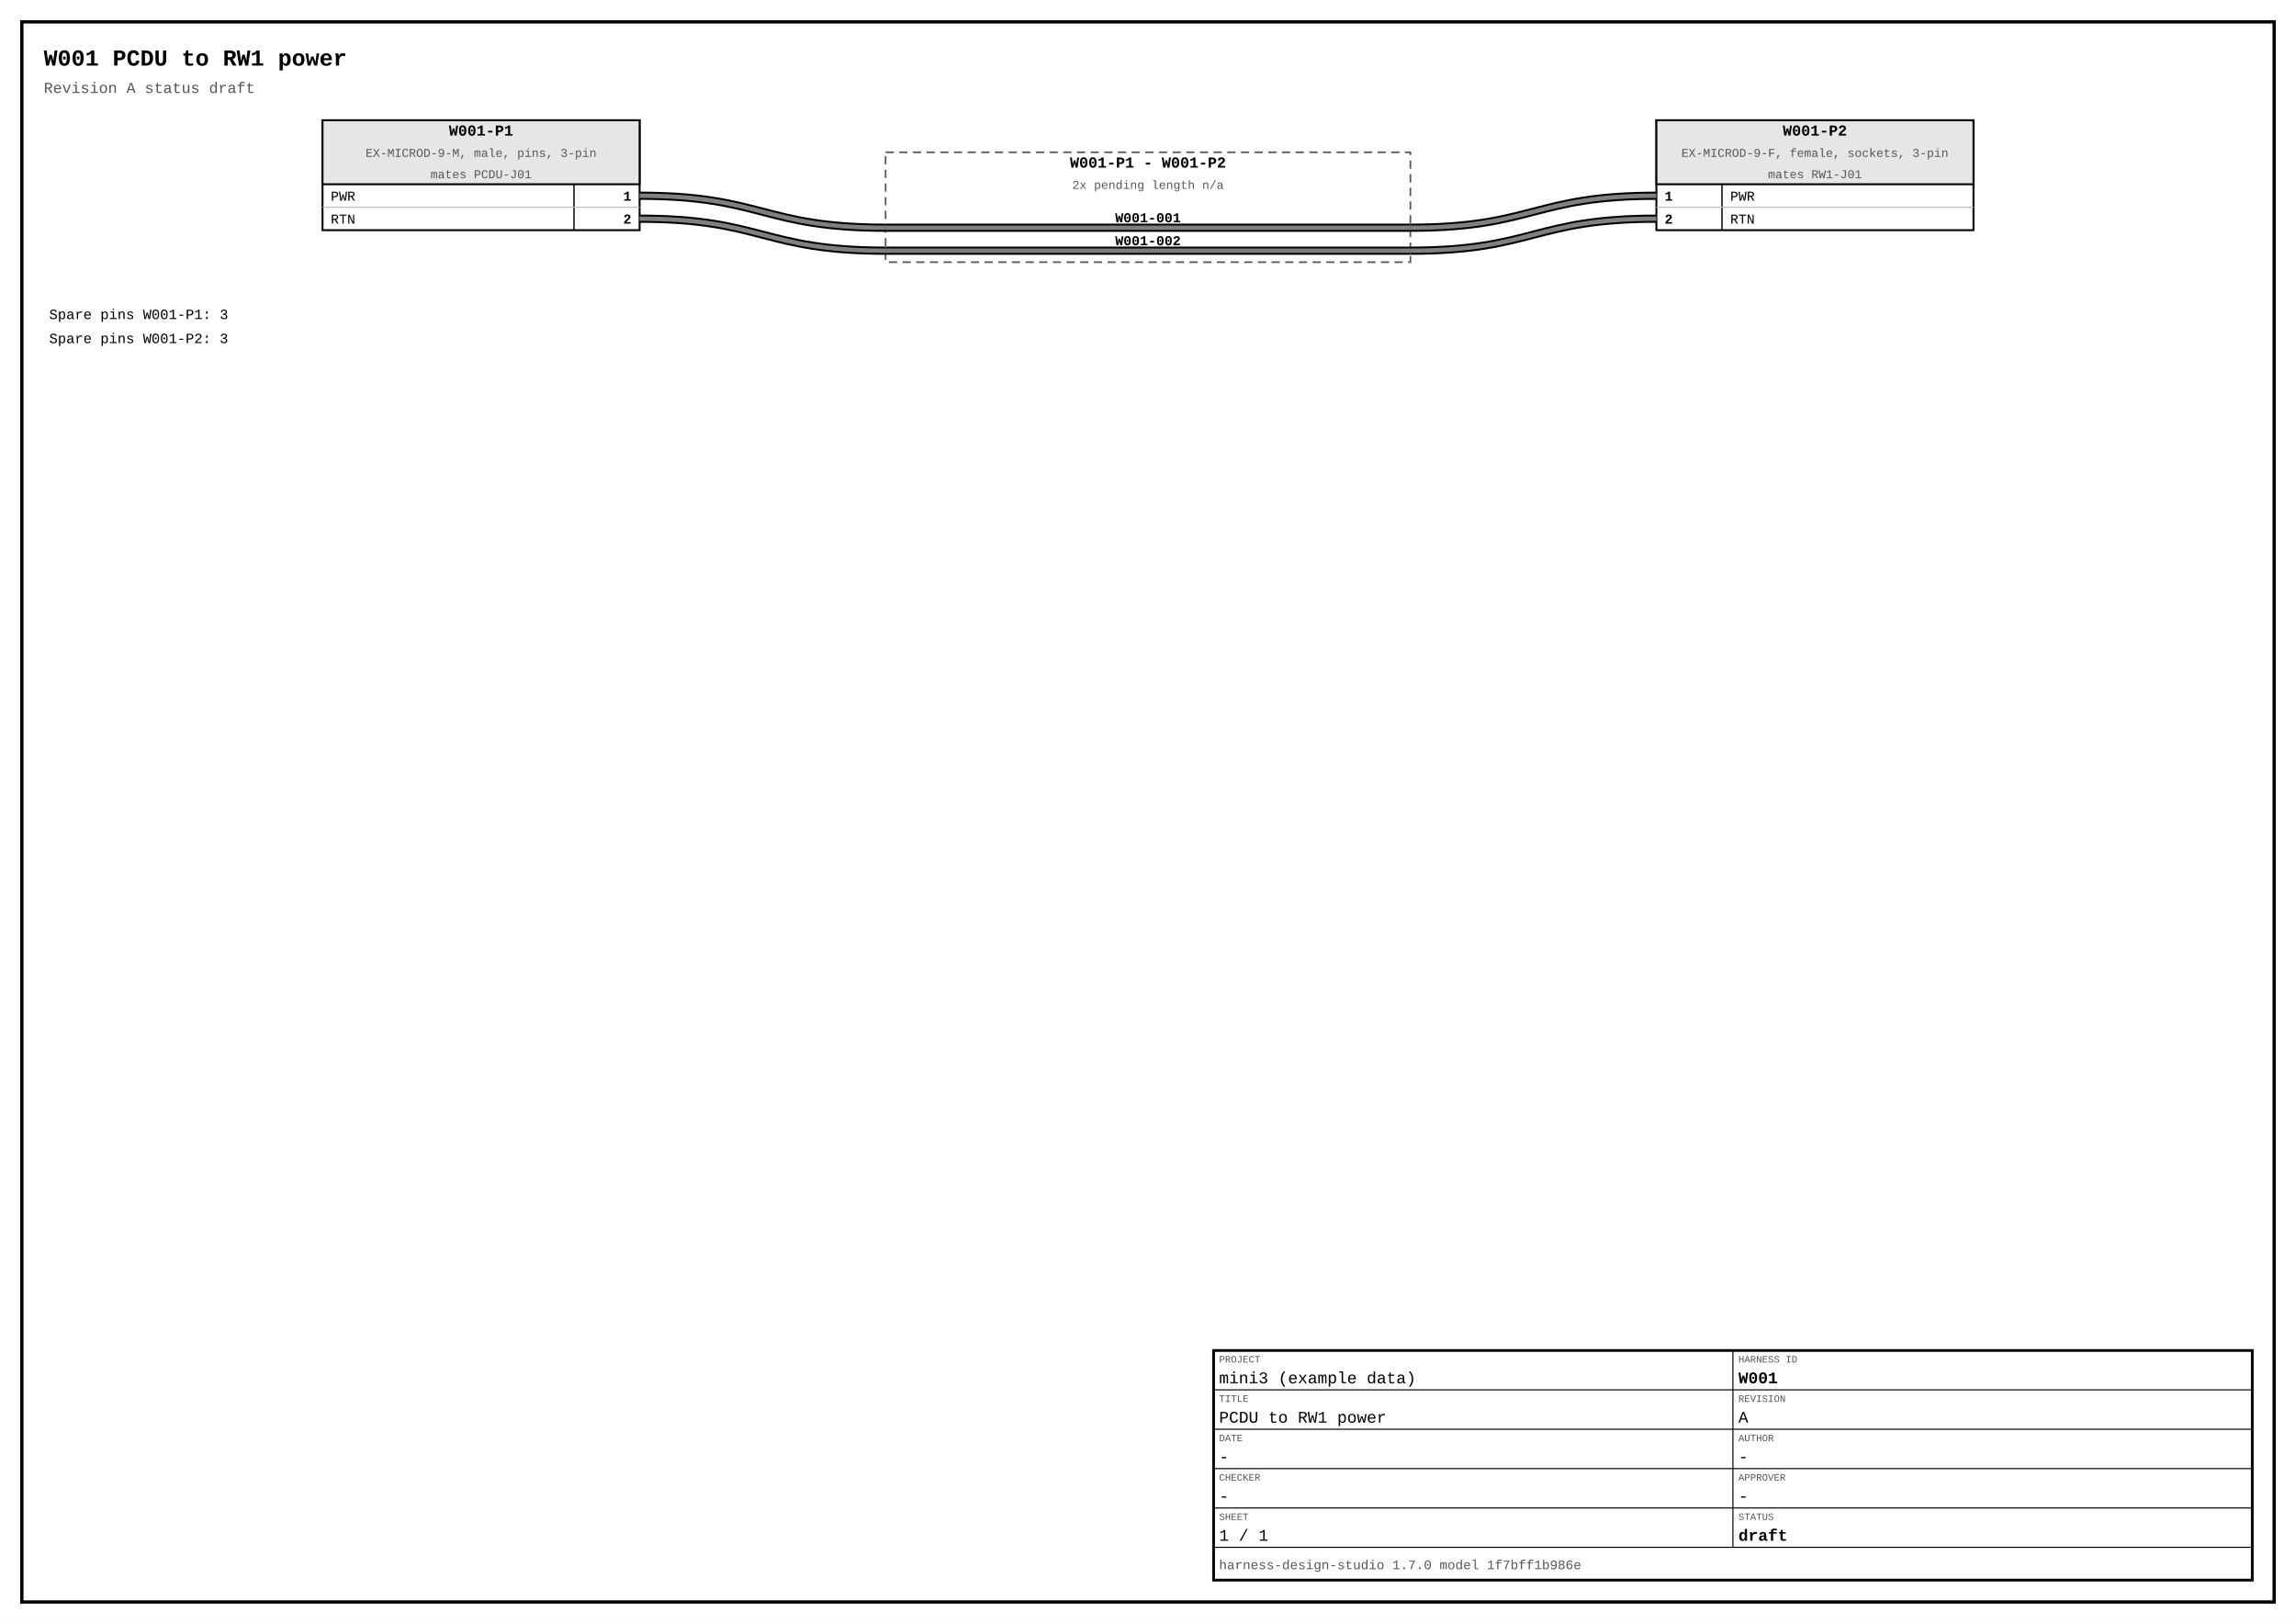
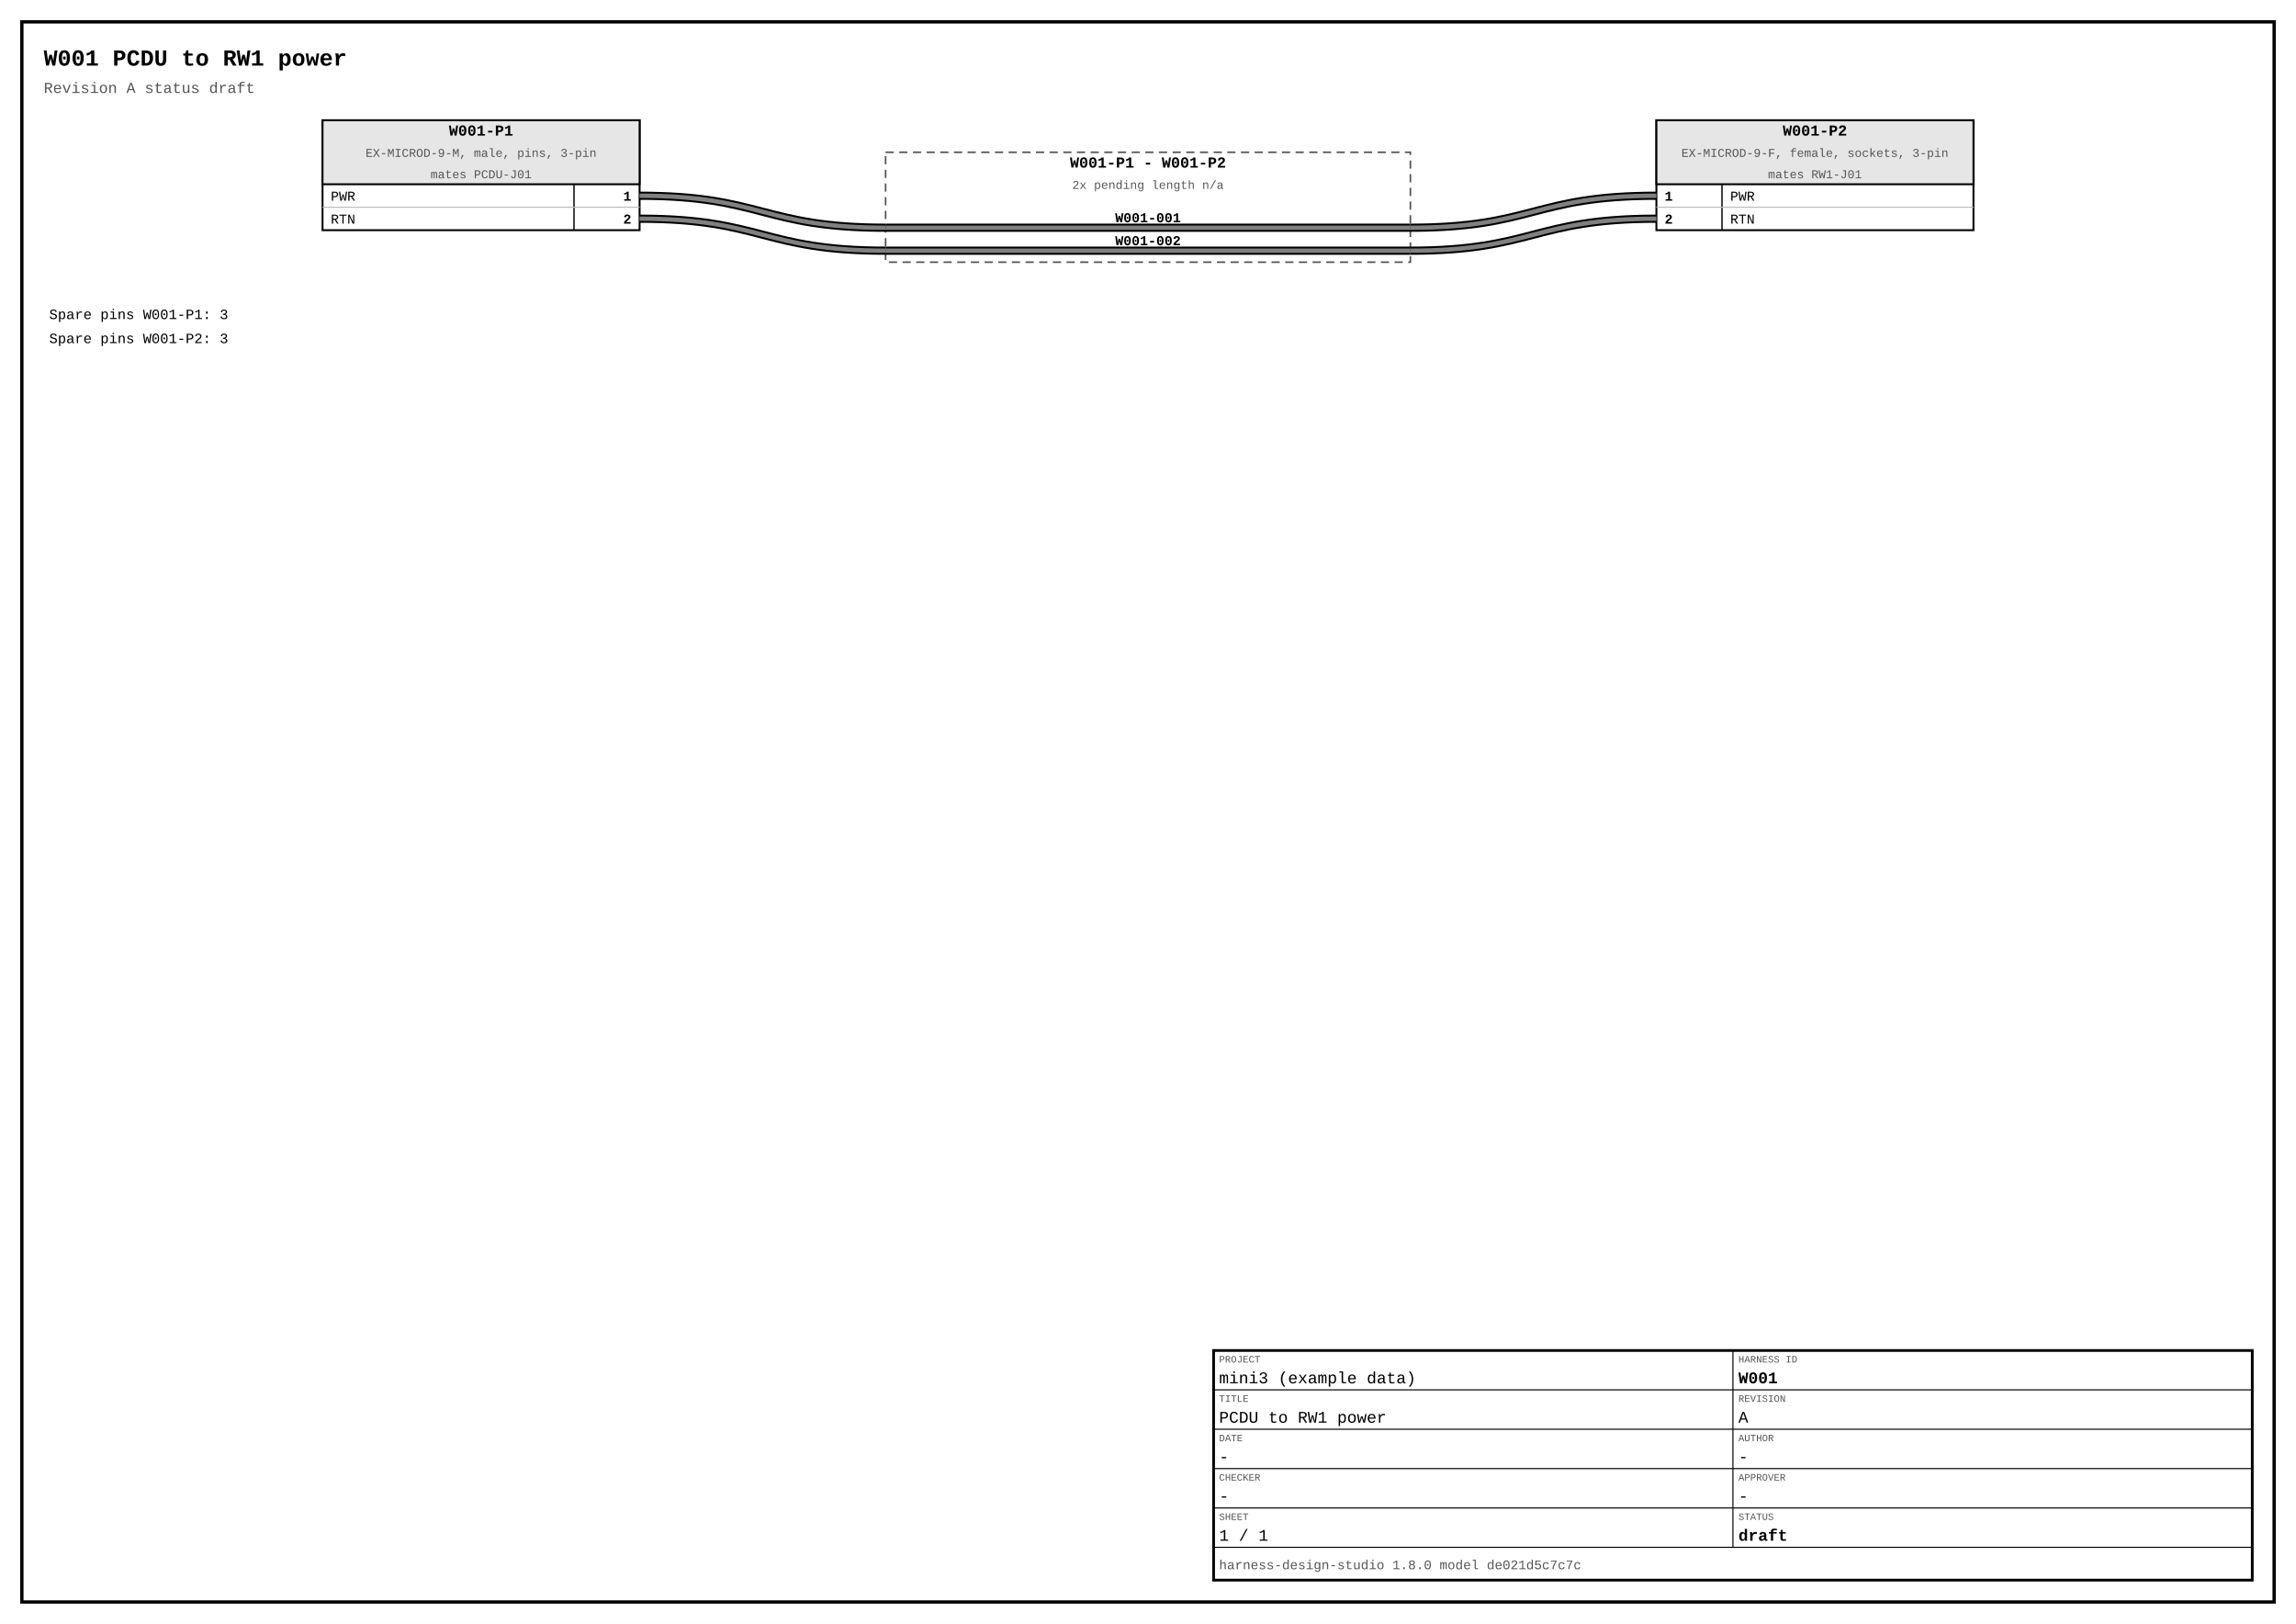
<svg xmlns="http://www.w3.org/2000/svg" width="420mm" height="297mm" viewBox="0 0 420 297" font-family="Courier New, Courier, monospace">
  <rect x="0" y="0" width="420" height="297" fill="#ffffff" />
  <rect x="4" y="4" width="412" height="289" fill="none" stroke="#000000" stroke-width="0.6" />
  <text x="8" y="12" font-size="4.2" font-weight="bold" text-anchor="start" fill="#000000">W001  PCDU to RW1 power</text>
  <text x="8" y="17" font-size="2.8" text-anchor="start" fill="#555555">Revision A  status draft</text>
  <rect x="59" y="22" width="58" height="20.1" fill="#ffffff" stroke="#000000" stroke-width="0.35" />
  <rect x="59" y="22" width="58" height="11.7" fill="#e6e6e6" stroke="#000000" stroke-width="0.35" />
  <text x="88" y="24.8" font-size="2.8" font-weight="bold" text-anchor="middle" fill="#000000">W001-P1</text>
  <text x="88" y="28.7" font-size="2.2" text-anchor="middle" fill="#555555">EX-MICROD-9-M, male, pins, 3-pin</text>
  <text x="88" y="32.6" font-size="2.2" text-anchor="middle" fill="#555555">mates PCDU-J01</text>
  <line x1="105" y1="33.7" x2="105" y2="42.1" stroke="#000000" stroke-width="0.25" />
  <line x1="59" y1="37.9" x2="117" y2="37.9" stroke="#bbbbbb" stroke-width="0.2" />
  <text x="60.5" y="36.7" font-size="2.5" text-anchor="start" fill="#000000" data-ref="sig/W001-P1/1">PWR</text>
  <text x="115.5" y="36.7" font-size="2.5" font-weight="bold" text-anchor="end" fill="#000000" data-ref="pin/W001-P1/1">1</text>
  <text x="60.5" y="40.9" font-size="2.5" text-anchor="start" fill="#000000" data-ref="sig/W001-P1/2">RTN</text>
  <text x="115.5" y="40.9" font-size="2.5" font-weight="bold" text-anchor="end" fill="#000000" data-ref="pin/W001-P1/2">2</text>
  <rect x="303" y="22" width="58" height="20.1" fill="#ffffff" stroke="#000000" stroke-width="0.35" />
  <rect x="303" y="22" width="58" height="11.7" fill="#e6e6e6" stroke="#000000" stroke-width="0.35" />
  <text x="332" y="24.8" font-size="2.8" font-weight="bold" text-anchor="middle" fill="#000000">W001-P2</text>
  <text x="332" y="28.7" font-size="2.2" text-anchor="middle" fill="#555555">EX-MICROD-9-F, female, sockets, 3-pin</text>
  <text x="332" y="32.6" font-size="2.2" text-anchor="middle" fill="#555555">mates RW1-J01</text>
  <line x1="315" y1="33.7" x2="315" y2="42.1" stroke="#000000" stroke-width="0.25" />
  <line x1="303" y1="37.9" x2="361" y2="37.9" stroke="#bbbbbb" stroke-width="0.2" />
  <text x="304.5" y="36.7" font-size="2.5" font-weight="bold" text-anchor="start" fill="#000000" data-ref="pin/W001-P2/1">1</text>
  <text x="316.5" y="36.7" font-size="2.5" text-anchor="start" fill="#000000" data-ref="sig/W001-P2/1">PWR</text>
  <text x="304.5" y="40.9" font-size="2.5" font-weight="bold" text-anchor="start" fill="#000000" data-ref="pin/W001-P2/2">2</text>
  <text x="316.5" y="40.9" font-size="2.5" text-anchor="start" fill="#000000" data-ref="sig/W001-P2/2">RTN</text>
  <rect x="162" y="27.85" width="96" height="20.1" fill="none" stroke="#555555" stroke-width="0.3" stroke-dasharray="1.5 1" />
  <text x="210" y="30.65" font-size="2.8" font-weight="bold" text-anchor="middle" fill="#000000">W001-P1 - W001-P2</text>
  <text x="210" y="34.55" font-size="2.2" text-anchor="middle" fill="#555555">2x  pending  length n/a</text>
  <path d="M 117 35.8 C 139.5 35.8 139.5 41.65 162 41.65" fill="none" stroke="#000000" stroke-width="1.5" />
  <line x1="162" y1="41.65" x2="258" y2="41.65" stroke="#000000" stroke-width="1.5" />
  <path d="M 258 41.65 C 280.5 41.65 280.5 35.8 303 35.8" fill="none" stroke="#000000" stroke-width="1.5" />
  <path d="M 117 35.8 C 139.5 35.8 139.5 41.65 162 41.65" fill="none" stroke="#808080" stroke-width="0.8" />
  <line x1="162" y1="41.65" x2="258" y2="41.65" stroke="#808080" stroke-width="0.8" />
  <path d="M 258 41.65 C 280.5 41.65 280.5 35.8 303 35.8" fill="none" stroke="#808080" stroke-width="0.8" />
  <text x="210" y="40.65" font-size="2.5" font-weight="bold" text-anchor="middle" fill="#000000">W001-001</text>
  <path d="M 117 40 C 139.5 40 139.5 45.85 162 45.85" fill="none" stroke="#000000" stroke-width="1.5" />
  <line x1="162" y1="45.85" x2="258" y2="45.85" stroke="#000000" stroke-width="1.5" />
  <path d="M 258 45.85 C 280.5 45.85 280.5 40 303 40" fill="none" stroke="#000000" stroke-width="1.5" />
  <path d="M 117 40 C 139.5 40 139.5 45.85 162 45.85" fill="none" stroke="#808080" stroke-width="0.8" />
  <line x1="162" y1="45.85" x2="258" y2="45.85" stroke="#808080" stroke-width="0.8" />
  <path d="M 258 45.85 C 280.5 45.85 280.5 40 303 40" fill="none" stroke="#808080" stroke-width="0.8" />
  <text x="210" y="44.85" font-size="2.5" font-weight="bold" text-anchor="middle" fill="#000000">W001-002</text>
  <text x="9" y="58.35" font-size="2.6" text-anchor="start" fill="#000000">Spare pins W001-P1: 3</text>
  <text x="9" y="62.75" font-size="2.6" text-anchor="start" fill="#000000">Spare pins W001-P2: 3</text>
  <rect x="222" y="247" width="190" height="42" fill="none" stroke="#000000" stroke-width="0.5" />
  <line x1="222" y1="247" x2="317" y2="247" stroke="#000000" stroke-width="0.2" />
  <text x="223" y="249.2" font-size="1.8" text-anchor="start" fill="#555555">PROJECT</text>
  <text x="223" y="253" font-size="3" text-anchor="start" fill="#000000">mini3 (example data)</text>
  <line x1="317" y1="247" x2="412" y2="247" stroke="#000000" stroke-width="0.2" />
  <text x="318" y="249.2" font-size="1.8" text-anchor="start" fill="#555555">HARNESS ID</text>
  <text x="318" y="253" font-size="3" font-weight="bold" text-anchor="start" fill="#000000">W001</text>
  <line x1="222" y1="254.2" x2="317" y2="254.2" stroke="#000000" stroke-width="0.2" />
  <text x="223" y="256.4" font-size="1.8" text-anchor="start" fill="#555555">TITLE</text>
  <text x="223" y="260.2" font-size="3" text-anchor="start" fill="#000000">PCDU to RW1 power</text>
  <line x1="317" y1="254.2" x2="412" y2="254.2" stroke="#000000" stroke-width="0.2" />
  <text x="318" y="256.4" font-size="1.8" text-anchor="start" fill="#555555">REVISION</text>
  <text x="318" y="260.2" font-size="3" text-anchor="start" fill="#000000">A</text>
  <line x1="222" y1="261.4" x2="317" y2="261.4" stroke="#000000" stroke-width="0.2" />
  <text x="223" y="263.6" font-size="1.8" text-anchor="start" fill="#555555">DATE</text>
  <text x="223" y="267.4" font-size="3" text-anchor="start" fill="#000000">-</text>
  <line x1="317" y1="261.4" x2="412" y2="261.4" stroke="#000000" stroke-width="0.2" />
  <text x="318" y="263.6" font-size="1.8" text-anchor="start" fill="#555555">AUTHOR</text>
  <text x="318" y="267.4" font-size="3" text-anchor="start" fill="#000000">-</text>
  <line x1="222" y1="268.6" x2="317" y2="268.6" stroke="#000000" stroke-width="0.2" />
  <text x="223" y="270.8" font-size="1.8" text-anchor="start" fill="#555555">CHECKER</text>
  <text x="223" y="274.6" font-size="3" text-anchor="start" fill="#000000">-</text>
  <line x1="317" y1="268.6" x2="412" y2="268.6" stroke="#000000" stroke-width="0.2" />
  <text x="318" y="270.8" font-size="1.8" text-anchor="start" fill="#555555">APPROVER</text>
  <text x="318" y="274.6" font-size="3" text-anchor="start" fill="#000000">-</text>
  <line x1="222" y1="275.8" x2="317" y2="275.8" stroke="#000000" stroke-width="0.2" />
  <text x="223" y="278" font-size="1.8" text-anchor="start" fill="#555555">SHEET</text>
  <text x="223" y="281.8" font-size="3" text-anchor="start" fill="#000000">1 / 1</text>
  <line x1="317" y1="275.8" x2="412" y2="275.8" stroke="#000000" stroke-width="0.2" />
  <text x="318" y="278" font-size="1.8" text-anchor="start" fill="#555555">STATUS</text>
  <text x="318" y="281.8" font-size="3" font-weight="bold" text-anchor="start" fill="#000000">draft</text>
  <line x1="317" y1="247" x2="317" y2="283" stroke="#000000" stroke-width="0.2" />
  <line x1="222" y1="283" x2="412" y2="283" stroke="#000000" stroke-width="0.2" />
-   <text x="223" y="287" font-size="2.4" text-anchor="start" fill="#555555">harness-design-studio 1.7.0 model 1f7bff1b986e</text>
+   <text x="223" y="287" font-size="2.4" text-anchor="start" fill="#555555">harness-design-studio 1.8.0 model de021d5c7c7c</text>
</svg>
